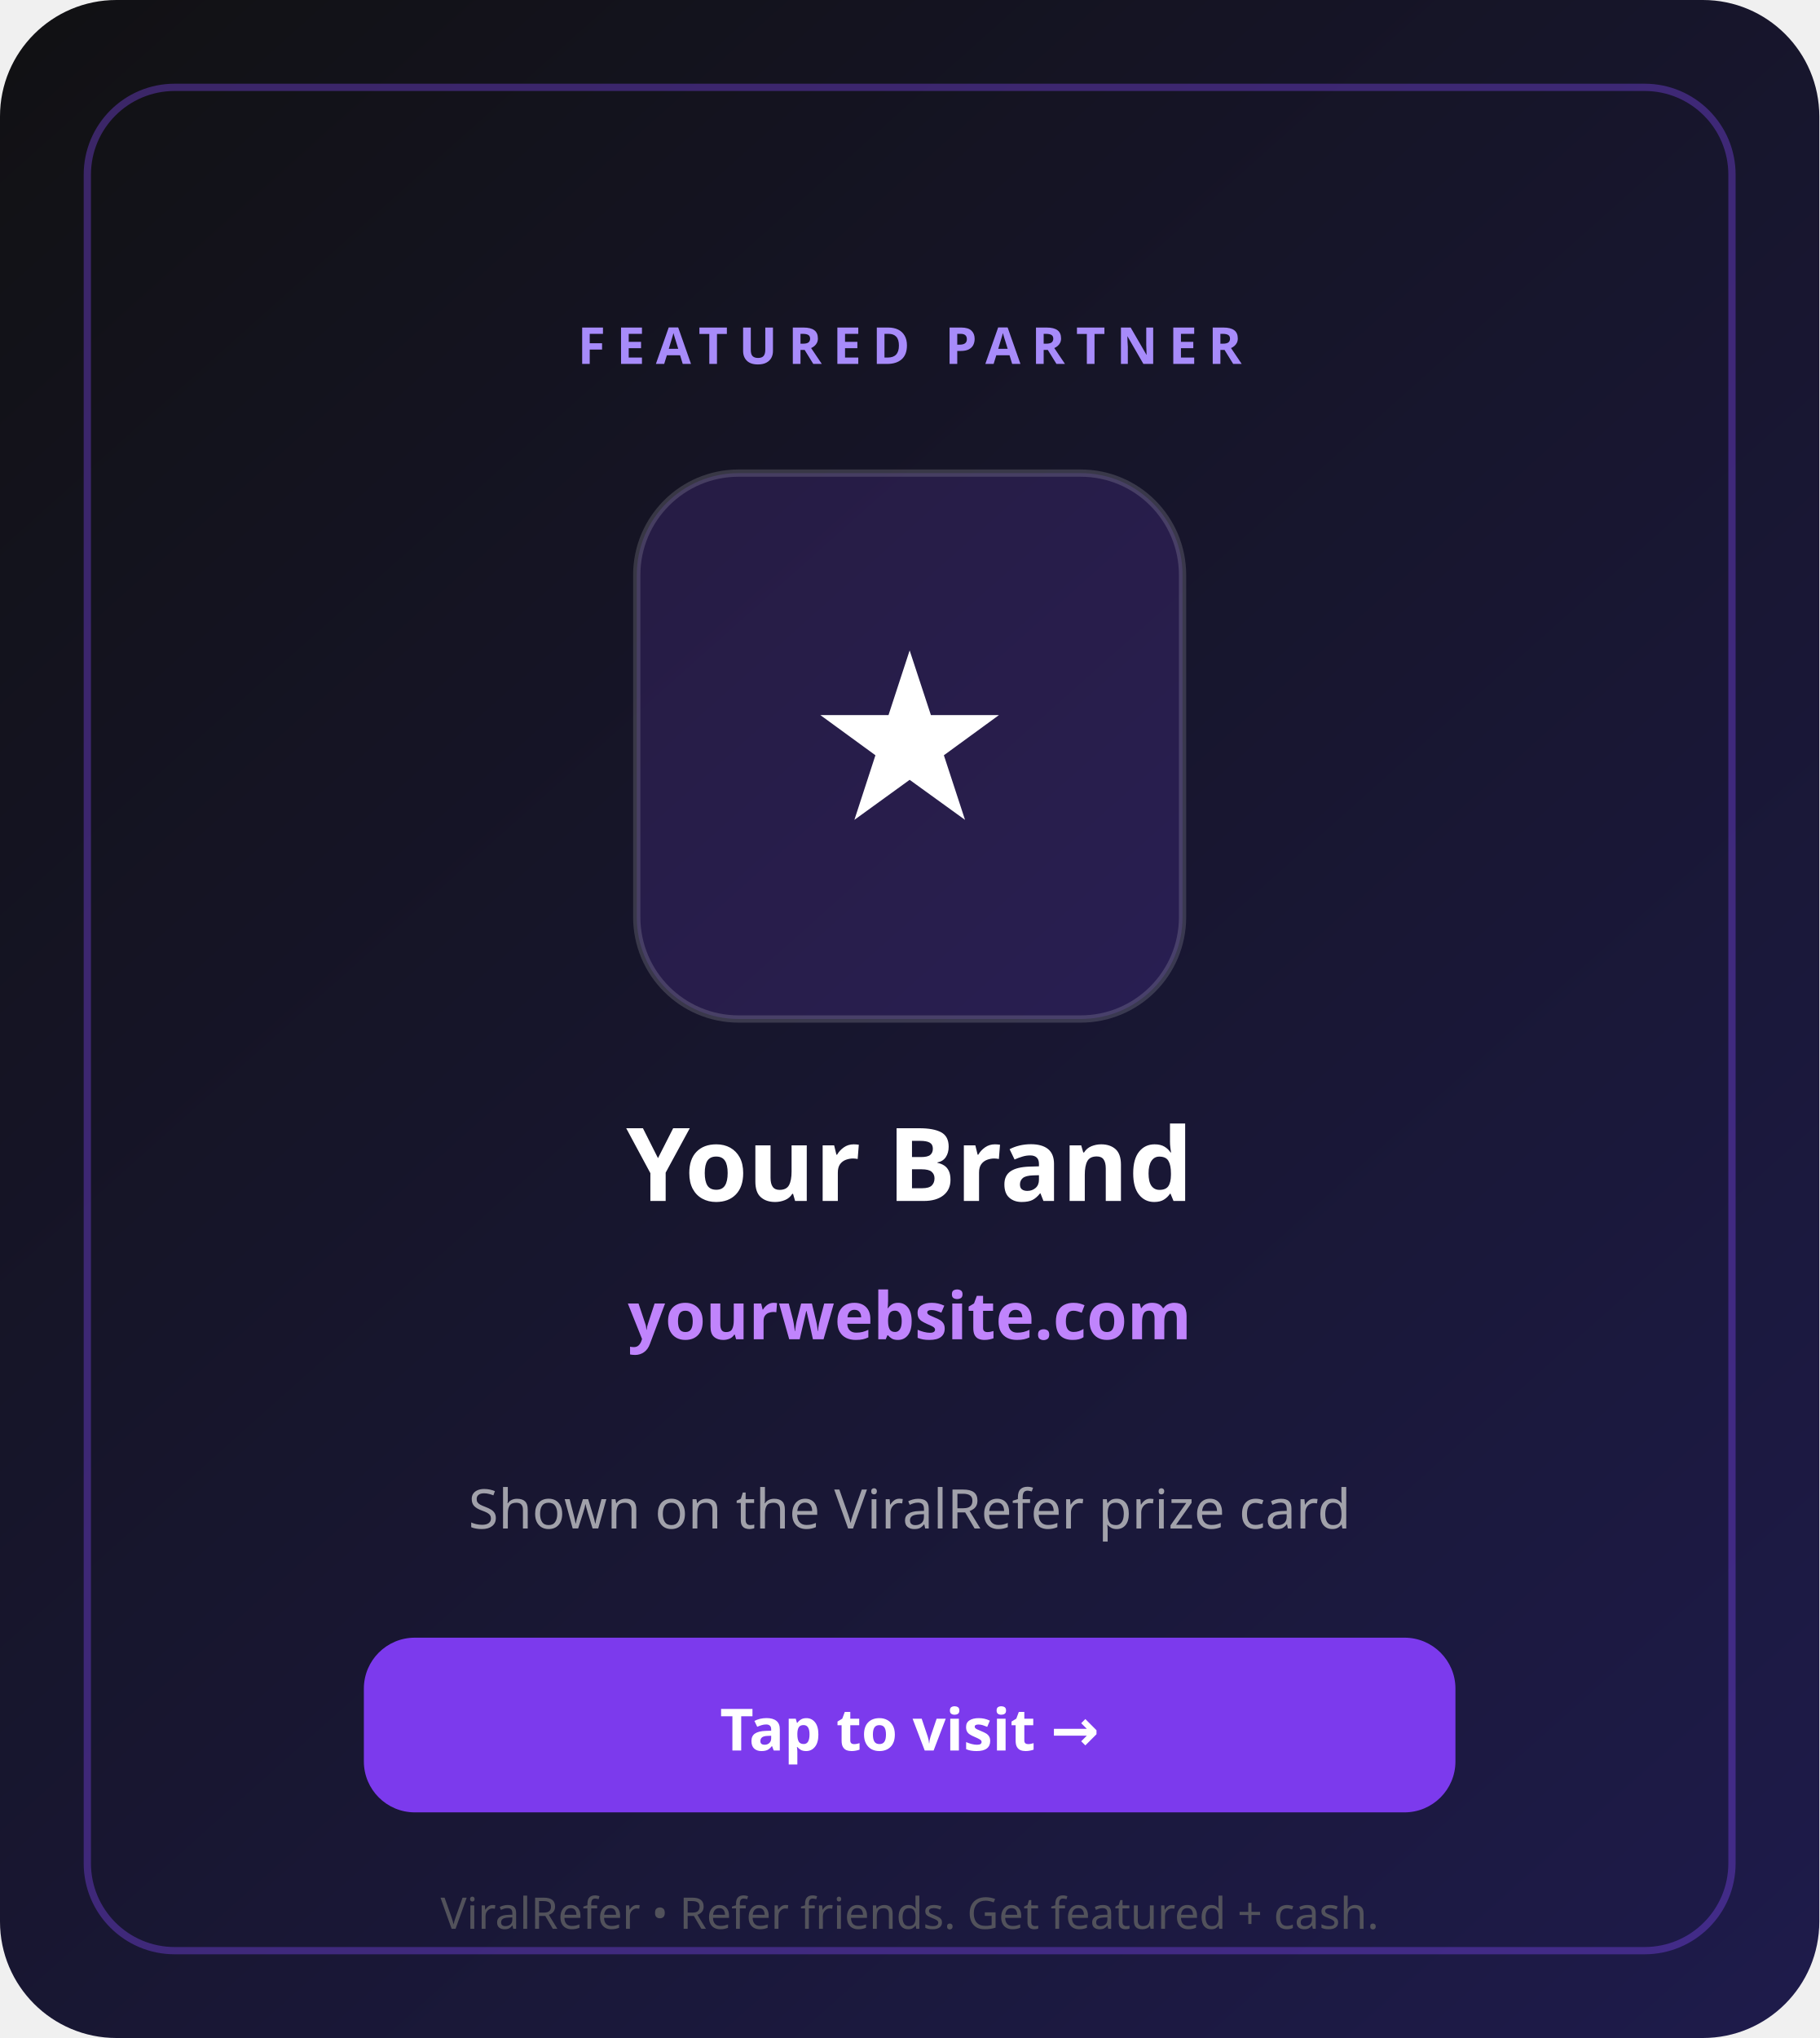
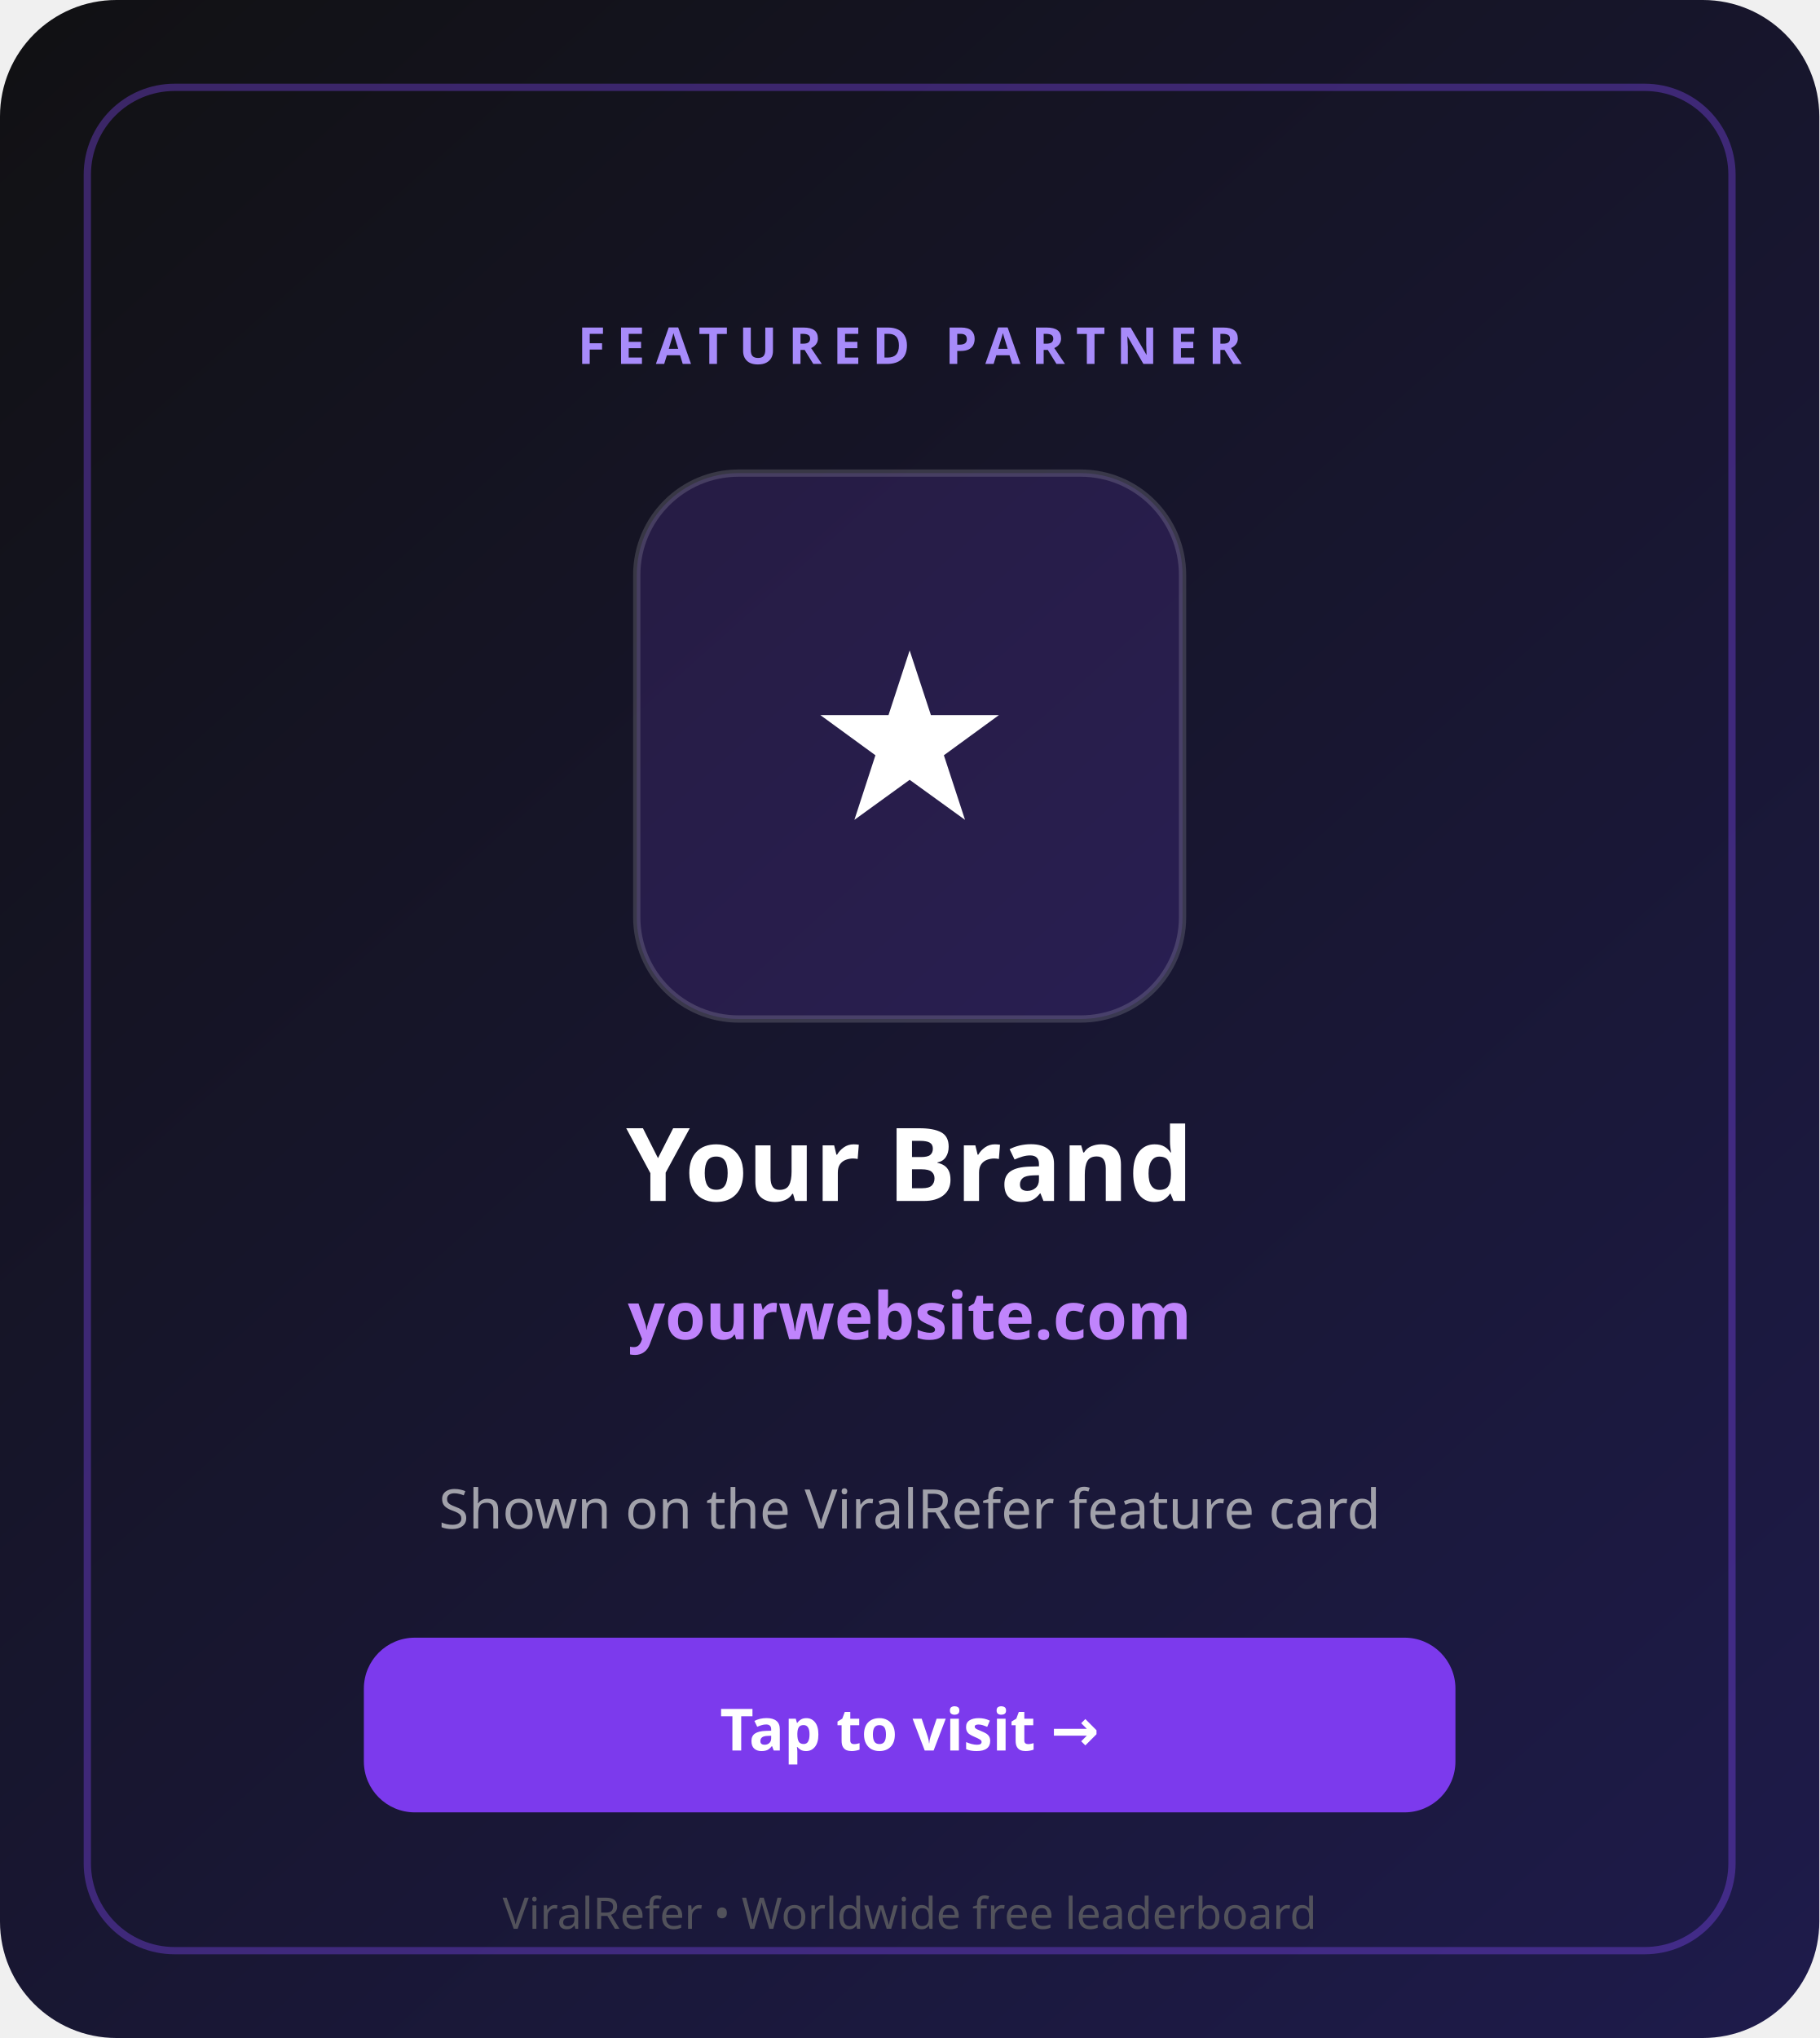
<svg xmlns="http://www.w3.org/2000/svg" width="500" height="560" viewBox="0 0 500 560" fill="none">
  <defs>
    <linearGradient id="bg2" x1="0" y1="0" x2="500" y2="560" gradientUnits="userSpaceOnUse">
      <stop offset="0%" stop-color="#111113" />
      <stop offset="100%" stop-color="#1e1b4b" />
    </linearGradient>
    <linearGradient id="shine" x1="0" y1="0" x2="500" y2="0">
      <stop offset="0%" stop-color="#864cff" stop-opacity="0" />
      <stop offset="50%" stop-color="#864cff" stop-opacity="0.35" />
      <stop offset="100%" stop-color="#864cff" stop-opacity="0" />
    </linearGradient>
  </defs>
  <rect width="500" height="560" rx="32" fill="url(#bg2)" />
  <rect x="0" y="180" width="500" height="4" fill="url(#shine)" />
  <rect x="24" y="24" width="452" height="512" rx="24" stroke="rgba(134,76,255,0.35)" stroke-width="2" />
  <text x="250" y="100" text-anchor="middle" fill="#a78bfa" font-family="system-ui,Segoe UI,sans-serif" font-size="14" font-weight="700" letter-spacing="3">FEATURED PARTNER</text>
  <rect x="175" y="130" width="150" height="150" rx="28" fill="rgba(134,76,255,0.15)" stroke="rgba(255,255,255,0.15)" stroke-width="2" />
  <text x="250" y="225" text-anchor="middle" fill="#ffffff" font-family="system-ui,Segoe UI,sans-serif" font-size="64" font-weight="800">★</text>
  <text x="250" y="330" text-anchor="middle" fill="#ffffff" font-family="system-ui,Segoe UI,sans-serif" font-size="28" font-weight="700">Your Brand</text>
  <text x="250" y="368" text-anchor="middle" fill="#c084fc" font-family="system-ui,Segoe UI,sans-serif" font-size="18" font-weight="600">yourwebsite.com</text>
-   <text x="250" y="420" text-anchor="middle" fill="#a1a1aa" font-family="system-ui,Segoe UI,sans-serif" font-size="15">Shown on the ViralRefer prize card</text>
+   <text x="250" y="420" text-anchor="middle" fill="#a1a1aa" font-family="system-ui,Segoe UI,sans-serif" font-size="15">Shown on the ViralRefer feature card</text>
  <rect x="100" y="450" width="300" height="48" rx="14" fill="#7c3aed" />
  <text x="250" y="481" text-anchor="middle" fill="#ffffff" font-family="system-ui,Segoe UI,sans-serif" font-size="16" font-weight="700">Tap to visit →</text>
-   <text x="250" y="530" text-anchor="middle" fill="#52525b" font-family="system-ui,Segoe UI,sans-serif" font-size="12">ViralRefer • Refer friends. Get featured + cash.</text>
+   <text x="250" y="530" text-anchor="middle" fill="#52525b" font-family="system-ui,Segoe UI,sans-serif" font-size="12">ViralRefer • Worldwide free leaderboard</text>
</svg>
